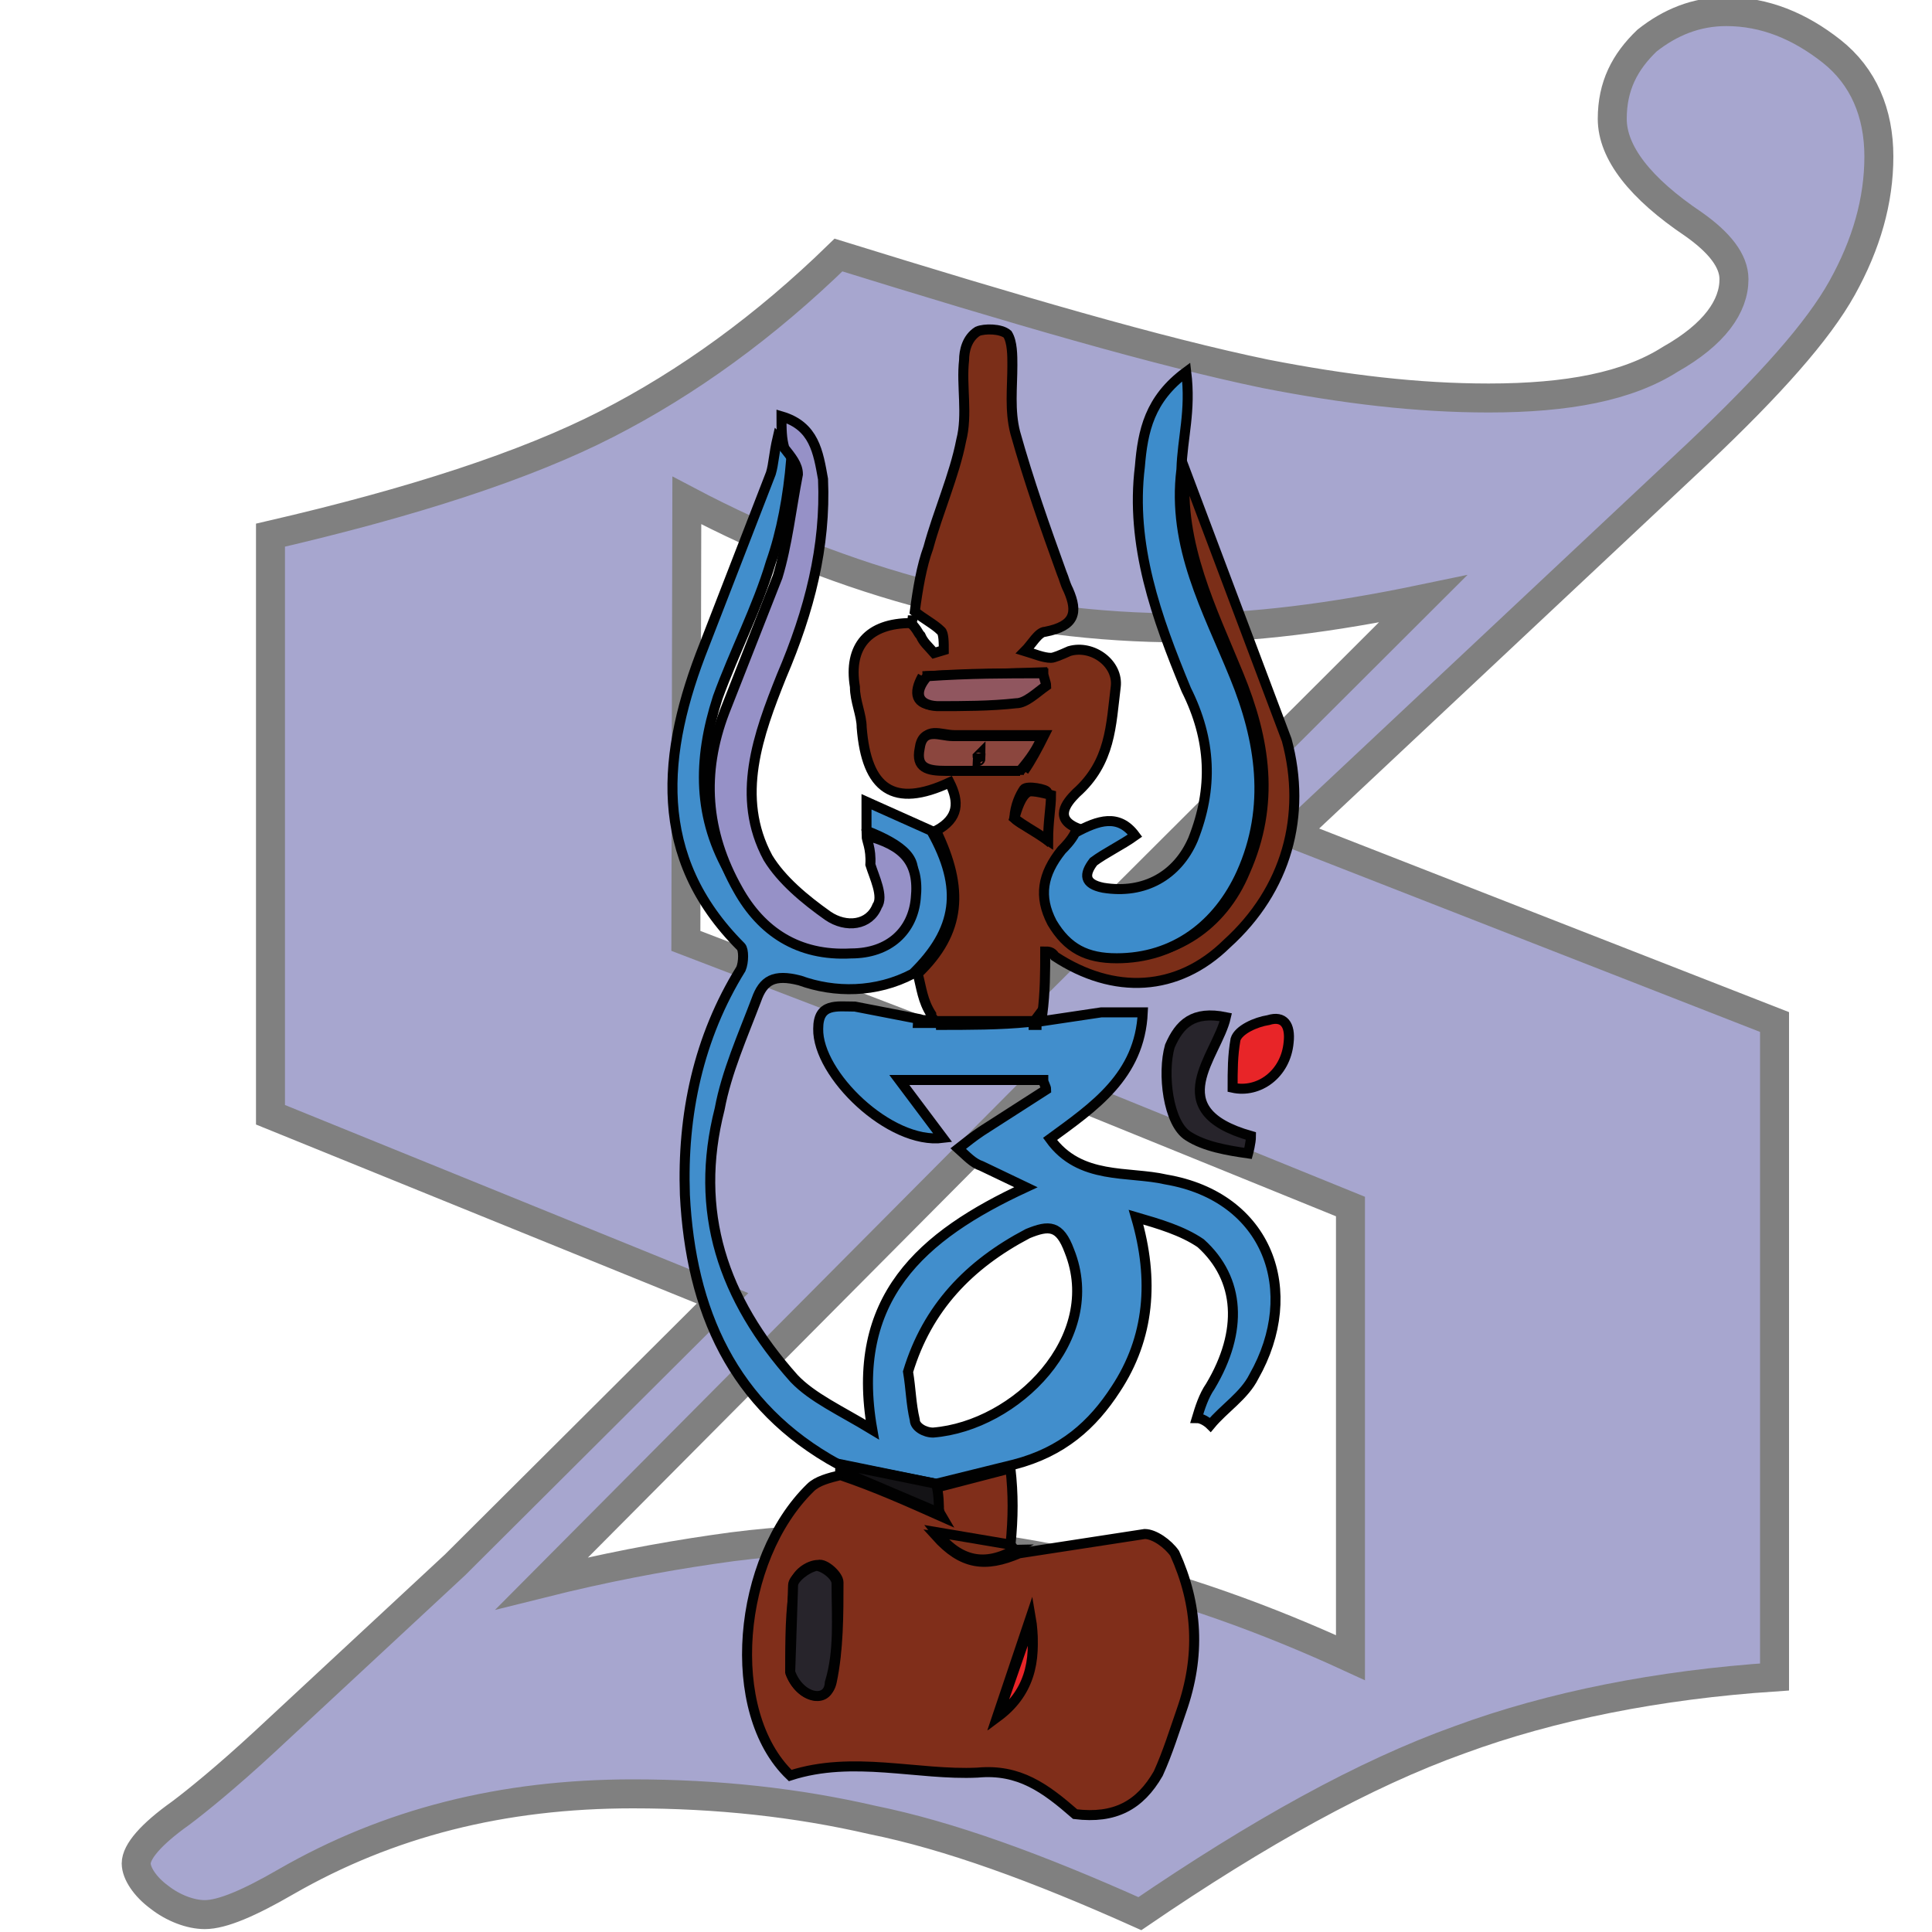
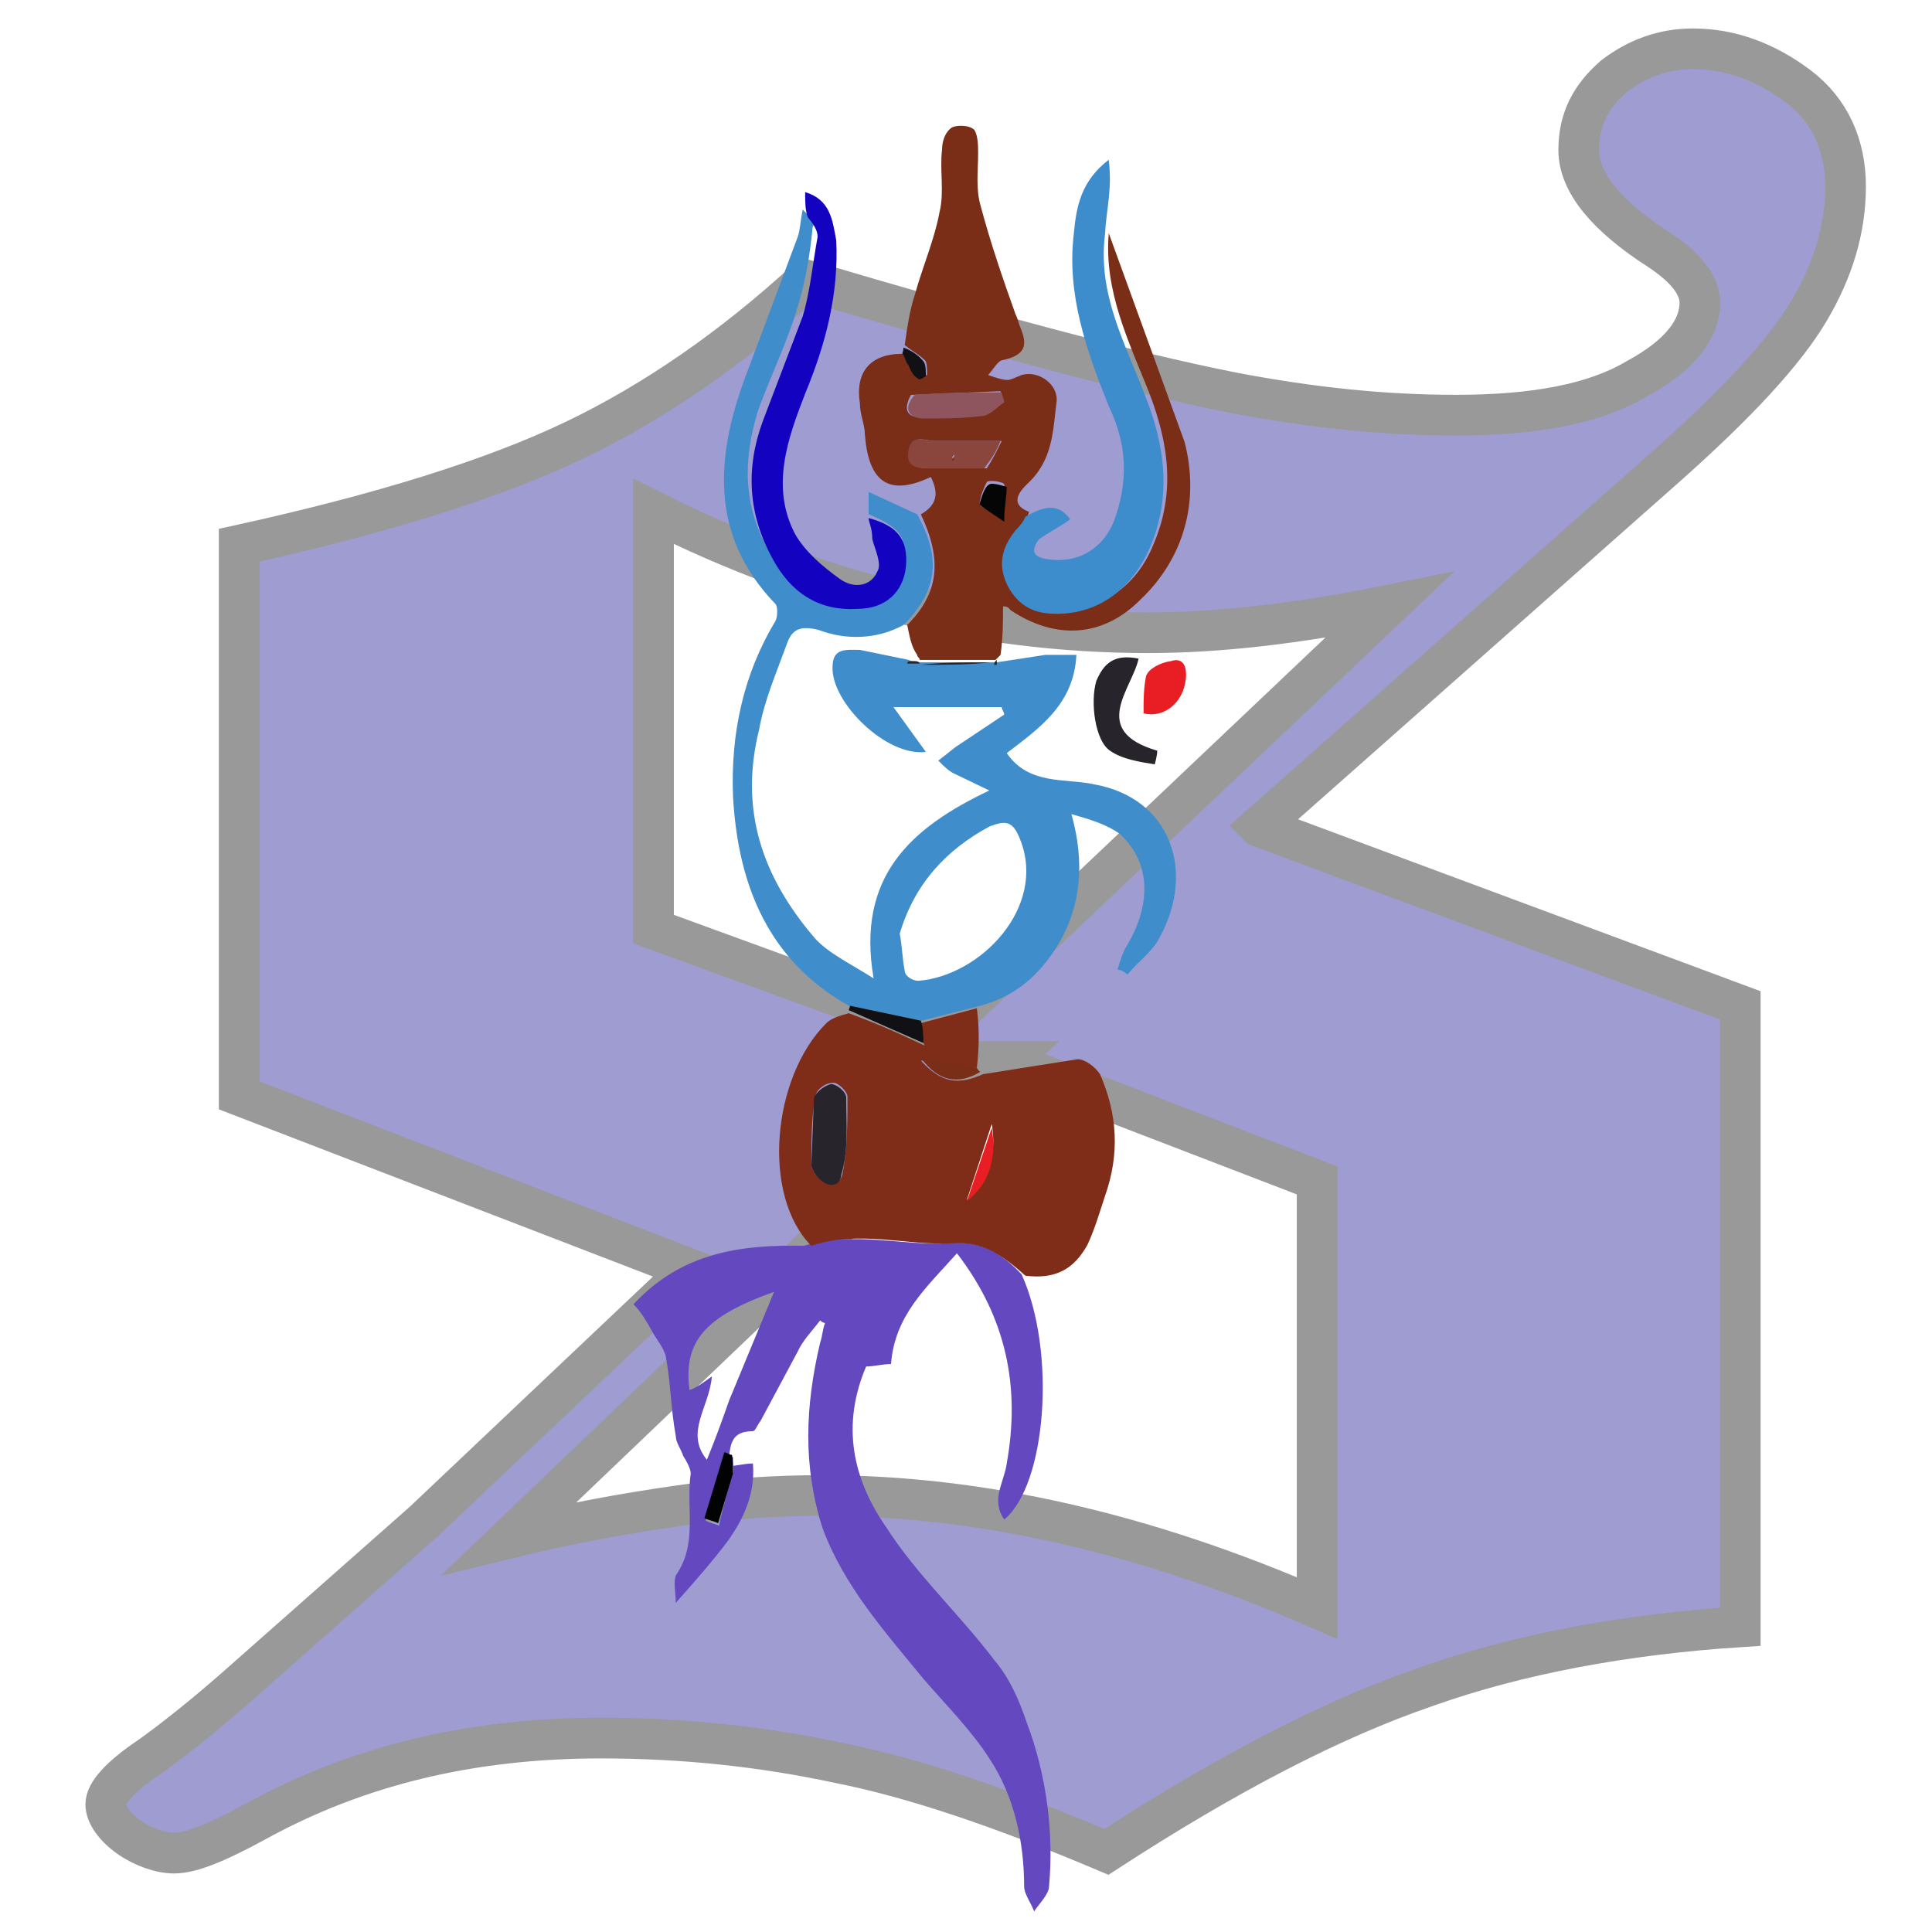
- <svg xmlns="http://www.w3.org/2000/svg" version="1.1" id="Layer_1" x="0px" y="0px" viewBox="0 0 200 200" style="enable-background:new 0 0 200 200;" xml:space="preserve">
-   <style type="text/css">
- 	.st0{opacity:0.5;fill:#4F4DA0;stroke:#010101;stroke-width:3;stroke-miterlimit:10;}
- 	.st1{fill:#418ECC;stroke:#010101;stroke-width:1.036;stroke-miterlimit:10;}
- 	.st2{fill:#802E1A;stroke:#010101;stroke-width:1.036;stroke-miterlimit:10;}
- 	.st3{fill:#7B2E18;stroke:#010101;stroke-width:1.036;stroke-miterlimit:10;}
- 	.st4{fill:#3D8CCB;stroke:#010101;stroke-width:1.036;stroke-miterlimit:10;}
- 	.st5{fill:#9691C7;stroke:#010101;stroke-width:1.036;stroke-miterlimit:10;}
- 	.st6{fill:#27242B;stroke:#010101;stroke-width:1.036;stroke-miterlimit:10;}
- 	.st7{fill:#E82528;stroke:#010101;stroke-width:1.036;stroke-miterlimit:10;}
- 	.st8{fill:#141316;stroke:#010101;stroke-width:1.036;stroke-miterlimit:10;}
- 	.st9{fill:#8B463E;stroke:#010101;stroke-width:1.036;stroke-miterlimit:10;}
- 	.st10{fill:#90565F;stroke:#010101;stroke-width:1.036;stroke-miterlimit:10;}
- </style>
+ <svg xmlns="http://www.w3.org/2000/svg" width="190" height="190" xml:space="preserve" version="1.1">
  <g>
-     <path class="st0" d="M133.8,86.3l49.9,19.5v67.8c-12,0.8-23.1,3-32.6,6.5c-9.8,3.5-20.8,9.6-33.1,18c-10.7-4.8-19.8-8.1-27.7-9.7   c-7.8-1.8-16-2.7-24.8-2.7c-13.5,0-25.3,3-35.9,9.1c-3.8,2.2-6.6,3.4-8.4,3.4c-1.5,0-3.3-0.7-4.7-1.8c-1.5-1.1-2.4-2.5-2.4-3.5   c0-1.2,1.5-3,4.6-5.2c1.6-1.2,4.7-3.7,8.7-7.4l19.7-18.3l27.7-27.6l-46.8-19v-60c14.7-3.4,26.4-7.2,34.8-11.5s16.4-10.1,24-17.5   c18.4,5.7,33.1,10,44.2,12.3c8.2,1.6,15.7,2.5,23.1,2.5c8.2,0,14.4-1.2,18.8-4c4.6-2.6,6.6-5.5,6.6-8.3c0-1.9-1.5-3.8-4.2-5.7   c-5.5-3.7-8.4-7.4-8.4-10.9c0-3.4,1.3-5.9,3.6-8.1c2.4-1.9,5.1-3,8.2-3c4,0,7.6,1.5,10.9,4.1s4.9,6.4,4.9,10.9   c0,4.6-1.3,9.1-3.8,13.6c-2.5,4.5-7.5,10.1-14.9,17.1L133.8,86.3z M107.8,111.9l-51.7,52c6.4-1.6,12.2-2.7,17.7-3.5   c5.3-0.8,10.4-1.1,14.7-1.1c16.4,0,33.5,4.1,51.3,12.3v-46.7L107.8,111.9z M71,97.4l29.5,11.3l46.8-46.7c-9.6,2-17.8,3-24.9,3   c-17.7,0-34.8-4.5-51.3-13.2L71,97.4L71,97.4z" />
-   </g>
-   <g>
-     <path class="st1" d="M89.7,86v-3l6.7,3c3.4,6,2.7,10.3-1.9,14.8c-3.8,2-8.1,2-11.7,0.7c-2.7-0.7-3.8,0-4.5,2   c-1.4,3.7-3.1,7.5-3.8,11.3c-2.7,10.6,0.3,19.6,7.7,27.9c1.9,2,4.8,3.3,8.1,5.3c-2.4-13.6,5.1-20.1,15.9-25.1l-4.6-2.2   c-0.9-0.3-1.5-1-2.4-1.8c0.9-0.7,1.5-1.2,2.4-1.8l6.7-4.3c0-0.3-0.3-0.7-0.3-1H93.1l4.5,6c-5.5,0.7-13-6.6-12.9-11.3   c0-2.7,1.9-2.3,3.8-2.3l6.7,1.3c0.7,0.3,1.4,0.3,1.9,0.3h0.3h9.6h0.3l6.7-1h4.3c-0.3,6.6-5.1,9.8-9.6,13.1c3.1,4.3,8.1,3.3,12,4.2   c10.6,1.8,14.1,11.6,9.1,20.4c-1,2-3.1,3.3-4.5,5c-0.3-0.3-0.9-0.7-1.4-0.7c0.3-1,0.7-2.3,1.4-3.3c3.4-5.7,3.1-11.1-1-14.8   c-1.9-1.3-4.3-2-6.7-2.7c1.9,6.5,1.4,12.5-2.1,17.8c-2.4,3.7-5.5,6.5-10.5,7.8l-8.1,2l-10.1-2c-11-6-15.3-16-15.9-27.9   c-0.3-8.3,1.4-16.3,5.8-23.4c0.3-0.7,0.3-2,0-2.3c-9.3-9.3-8.2-20.1-3.8-31.2l6.9-17.8c0.3-1,0.3-2,0.7-3.7   c0.7,0.7,1.9,1.8,1.4,2.3c-0.3,3.7-1,7.5-2.1,10.6c-1.4,4.7-3.8,9.3-5.5,14c-2.1,6.5-2.1,12.5,1.4,18.4c2.7,4.3,6.7,7,11.7,6.6   c3.8,0,6.2-2.3,6.7-5.7C95.4,89.1,93.5,87.5,89.7,86 M94,142c0.3,1.8,0.3,3.3,0.7,5c0,0.7,1,1.3,1.9,1.3   c8.6-0.7,17.7-9.8,14.1-18.8c-1-2.7-2.1-2.7-4.3-1.8C100.3,130.9,96,135.4,94,142z" />
-     <path class="st2" d="M96.9,154l7.7-2c0.3,2.7,0.3,5,0,8c-2.7,0-5.1-0.7-7.7-1c2.7,3,5.1,3.3,8.6,1.8l13-2c1,0,2.4,1,3.1,2   c2.4,5.3,2.7,10.6,0.7,16.3c-0.7,2-1.4,4.3-2.4,6.5c-1.9,3.3-4.5,4.7-8.6,4.2c-3.1-2.7-5.8-4.7-10.1-4.3   c-6.2,0.3-12.9-1.8-19.4,0.3c-6.9-6.6-5.5-22.4,2.1-29.8c0.7-0.7,1.9-1,3.1-1.3c3.8,1.3,6.9,2.7,10.5,4.3   C96.9,156,96.9,155,96.9,154 M81.8,173.1c1,2.7,3.8,3.3,4.3,1c0.7-3.3,0.7-7,0.7-10.3c0-0.7-1.4-2-2.1-1.8c-1,0-2.4,1-2.4,2   C81.8,166.6,81.8,169.8,81.8,173.1 M106.7,167.4l-3.4,10.1C106.3,174.9,107.4,171.4,106.7,167.4z" />
-     <path class="st3" d="M95,100.8c4.5-4.3,4.8-8.8,1.9-14.8c2.4-1.3,2.4-3,1.4-5c-5.8,2.7-8.6,0.7-9.1-5.7c0-1.3-0.7-2.7-0.7-4.2   c-0.7-4.2,1.4-6.6,5.8-6.6c0.7,0.7,0.7,1,1,1.3c0.3,0.7,0.7,1,1.4,1.8l1-0.3c0-0.7,0-1.8-0.3-2c-0.7-0.7-1.9-1.3-2.7-2   c0.3-2.3,0.7-4.7,1.4-6.6c1-3.7,2.7-7.5,3.4-11.1c0.7-2.7,0-5.7,0.3-8.3c0-1,0.3-2.3,1.4-3c0.7-0.3,2.4-0.3,3.1,0.3   c0.5,0.8,0.5,2.2,0.5,3.2c0,2.3-0.3,4.7,0.3,7c1.4,5,3.1,9.8,4.8,14.5c0.3,0.7,0.3,1,0.7,1.8c1,2.3,0.7,3.7-2.4,4.3   c-0.7,0-1.4,1.3-2.1,2c1,0.3,1.9,0.7,2.7,0.7c0.3,0,1-0.3,1.9-0.7c2.4-0.7,5.1,1.3,4.8,3.7c-0.5,4-0.5,7.8-4.1,11   c-1,1-2.4,2.7,0.3,3.7c-0.3,1-0.7,1.3-1.4,2c-2.1,2.3-2.4,4.7-1,7.5c1.4,2.7,3.4,3.7,6.7,3.7c5.5,0,10.5-3,12.9-8.8   c3.1-7,2.1-13.6-0.7-20.4c-2.7-6.6-6.2-13.5-5.5-21.1l10.5,27.9c2.1,7.8,0,15.5-6.2,21.1c-5.1,5-11.7,5.3-17.8,1.3   c-0.3-0.5-0.7-0.5-1-0.5c0,2,0,4.2-0.3,6.5l-0.7,0.7h-0.9h-9.6c0-0.3-0.3-0.3-0.3-0.7C95.5,103.6,95.4,102.3,95,100.8 M106,79.8   c0.7-1,1.4-2.3,2.1-3.7h-9.3c-1.4,0-3.1-1-3.4,1.3c-0.3,2,1,2.3,2.7,2.3H106 M95.5,70c-1,1.8-0.7,3,1.4,3l8.2-0.3   c1,0,2.1-1,3.1-1.8c0-0.3-0.3-1-0.3-1.3L95.5,70 M105,84.7c0.7,0.7,1.9,1,3.1,2c0.3-2,0.7-3.3,0.3-4.7c0-0.3-2.1-0.7-2.4-0.3   C105.6,82.3,105.1,83.3,105,84.7z" />
-     <path class="st4" d="M122.3,48.6c-1,8,2.7,14.5,5.5,21.4c2.7,6.6,3.8,13.5,0.7,20.4c-2.4,5.3-6.9,8.8-12.9,8.8   c-3.1,0-5.1-1-6.7-3.7c-1.4-2.7-1-5,1-7.5c0.3-0.3,1-1,1.4-1.8c2.4-1.3,4.5-2,6.2,0.3c-1.4,1-3.1,1.8-4.3,2.7c-1,1.3-1,2.3,1,2.7   c4.3,0.7,7.7-1.3,9.3-5c2.1-5.3,1.9-10.3-0.7-15.5c-3.1-7.5-5.8-15-4.8-23.1c0.3-3.7,1-7,4.8-9.8C123.3,42.6,122.4,45.3,122.3,48.6   z" />
-     <path class="st5" d="M89.7,86.5c3.8,1,5.5,2.7,5.1,6.5c-0.3,3.3-2.7,5.7-6.7,5.7c-5.5,0.3-9.3-2.3-11.7-6.6   c-3.4-6-3.8-12.1-1.4-18.4l5.5-14c1-3.3,1.4-7,2.1-10.6c0-1-0.7-1.8-1.4-2.7c-0.3-1-0.3-2-0.3-3.3c3.4,1,3.8,3.7,4.3,6.5   c0.3,7-1.4,13.6-4.3,20.4c-2.4,6-4.8,12.5-1.4,18.8c1.4,2.3,3.8,4.3,6.2,6c1.9,1.3,4.3,1,5.1-1c0.7-1-0.3-3-0.7-4.3   C90.2,87.8,89.7,87,89.7,86.5z" />
-     <path class="st6" d="M129.5,117.6c0,0.7-0.3,1.8-0.3,1.8c-2.1-0.3-4.5-0.7-6.2-1.8c-2.1-1.3-2.7-6.5-1.9-9.3c1-2.3,2.4-3.7,5.8-3   C126,109.3,120,114.9,129.5,117.6z" />
-     <path class="st7" d="M133.4,107.9c-0.3,3.3-3.1,5.3-5.8,4.7c0-1.8,0-3.3,0.3-5c0.3-1,2.1-1.8,3.4-2   C132.9,105.1,133.6,106.1,133.4,107.9z" />
-     <path class="st8" d="M96.9,153.6c0.3,1,0.3,2.3,0.3,3l-10.1-4.3c-0.3,0,0-0.3,0-0.7L96.9,153.6z" />
-     <path class="st3" d="M105.1,160.4c-3.1,1.8-5.8,1.3-8.2-1.8l7.7,1.3C105,160.4,105,160.4,105.1,160.4z" />
-     <path class="st8" d="M97.2,65.5" />
-     <path class="st8" d="M94.5,64.7c-0.3-0.2,0-0.3,0-1" />
-     <path class="st8" d="M96.6,67.9" />
-     <path class="st6" d="M107,106.1c0-0.3,0-0.3,0.3-0.7v0.7H107z" />
-     <path class="st6" d="M96.9,106.1c2.7-0.3,6.2-0.3,9.6-0.3C103.6,106.1,100.3,106.1,96.9,106.1z M95,105.9c0-0.3,0.3-0.3,1-0.3   c0.7,0,0.7,0.3,0.7,0.3H95z M81.8,173.1l0.3-9c0-0.7,1.4-1.8,2.4-2c0.7,0,2.1,1,2.1,1.8c0,3.7,0.3,7-0.7,10.3   C85.8,176.4,82.8,175.9,81.8,173.1z" />
-     <path class="st7" d="M106.7,167.9c0.7,4.2-0.3,7.5-3.4,9.8L106.7,167.9z" />
-     <path class="st9" d="M105.6,79.8h-7.7c-1.9,0-3.1-0.3-2.7-2.3c0.3-2.3,2.1-1.3,3.4-1.3h9.3C107.4,77.5,106.7,78.5,105.6,79.8    M101.5,78l-0.3,0.3C101.2,78.5,101.5,78.5,101.5,78z" />
-     <path class="st10" d="M96,70c4.3-0.3,8.1-0.3,12-0.3c0,0.3,0.3,1,0.3,1.3c-1,0.7-2.1,1.8-3.1,1.8c-2.7,0.3-5.5,0.3-8.2,0.3   C95,73,94.5,71.7,96,70z" />
-     <path class="st3" d="M105,84.7c0.3-1,0.7-2.3,1.4-2.7c0.3-0.3,2.4,0.3,2.4,0.3c0,1.3-0.3,2.7-0.3,4.7C106.7,85.8,106,85.5,105,84.7   z" />
-     <path class="st3" d="M101.5,78.5c0,0.3-0.3,0.3-0.3,0.3C101.2,78.5,101.5,78.5,101.5,78.5z" />
+     <g stroke-width="4" stroke="null" opacity="0.4" fill="#3D8CCB" id="svg_1" class="st0">
+       <path stroke-dasharray="—" stroke="#000000" id="svg_2" stroke-miterlimit="10" fill="#0d078c" d="m123.834,81.286l47.307,17.584l0,61.115c-11.395,0.738 -21.927,2.705 -30.905,5.902c-9.323,3.197 -19.683,8.608 -31.423,16.232c-10.187,-4.304 -18.819,-7.255 -26.243,-8.731c-7.424,-1.599 -15.194,-2.459 -23.481,-2.459c-12.776,0 -23.999,2.705 -34.013,8.239c-3.626,1.967 -6.216,3.074 -7.942,3.074c-1.381,0 -3.108,-0.615 -4.489,-1.599c-1.381,-0.984 -2.244,-2.213 -2.244,-3.197c0,-1.107 1.381,-2.705 4.316,-4.673c1.554,-1.107 4.489,-3.32 8.287,-6.64l18.647,-16.478l26.243,-24.839l-44.372,-17.093l0,-54.106c13.985,-3.074 25.035,-6.517 32.977,-10.329s15.539,-9.1 22.79,-15.74c17.438,5.165 31.423,8.977 41.955,11.067c7.769,1.476 14.848,2.213 21.927,2.213c7.769,0 13.64,-1.107 17.783,-3.566c4.316,-2.336 6.216,-4.919 6.216,-7.501c0,-1.722 -1.381,-3.443 -3.971,-5.165c-5.18,-3.32 -7.942,-6.64 -7.942,-9.837c0,-3.074 1.209,-5.288 3.453,-7.255c2.244,-1.722 4.834,-2.705 7.769,-2.705c3.798,0 7.251,1.353 10.359,3.689s4.662,5.779 4.662,9.837c0,4.181 -1.209,8.239 -3.626,12.297c-2.417,4.058 -7.079,9.1 -14.158,15.371l-39.883,35.292zm-24.689,23.118l-49.034,46.851c6.043,-1.476 11.568,-2.459 16.747,-3.197c5.007,-0.738 9.841,-0.984 13.985,-0.984c15.539,0 31.768,3.689 48.688,11.067l0,-42.055l-30.387,-11.682zm-34.876,-13.035l27.97,10.206l44.372,-42.055c-9.151,1.845 -16.92,2.705 -23.654,2.705c-16.747,0 -32.977,-4.058 -48.688,-11.928l0,41.071l0,0z" class="st1" />
+     </g>
+     <g stroke="null" id="svg_3">
+       <path stroke="null" id="svg_4" fill="#6448bf" d="m100.472,125.333c3.426,7.585 2.447,20.677 -1.713,24.102c-1.346,-1.958 0,-3.67 0.245,-5.506c1.346,-7.463 0,-14.315 -4.894,-20.677c-3.059,3.426 -6.117,6.117 -6.484,10.889c-0.734,0 -1.713,0.245 -2.447,0.245c-2.447,5.75 -1.346,11.011 1.958,15.783c3.059,4.772 7.218,8.564 10.644,13.091c1.468,1.713 2.447,3.915 3.181,6.117c1.958,5.139 2.692,10.889 2.202,16.15c0,0.734 -0.979,1.713 -1.468,2.447c-0.245,-0.734 -0.979,-1.713 -0.979,-2.447c0,-4.404 -0.979,-8.931 -3.426,-12.602c-1.713,-2.692 -4.16,-5.139 -6.484,-7.83c-3.915,-4.772 -7.83,-9.176 -9.91,-14.804c-1.958,-6.117 -1.713,-11.99 -0.245,-18.23c0.245,-0.734 0.245,-1.346 0.489,-1.958c-0.245,0 -0.489,-0.245 -0.489,-0.245c-0.734,0.979 -1.713,1.958 -2.202,3.059l-3.67,6.851c-0.245,0.245 -0.489,0.979 -0.734,0.979c-2.447,0 -2.202,1.713 -2.447,3.426c0.979,0 1.468,-0.245 2.447,-0.245c0.245,3.059 -0.979,5.506 -2.447,7.585c-1.468,1.958 -3.181,3.915 -5.139,6.117c0,-0.979 -0.245,-1.958 0,-2.692c2.202,-3.181 0.979,-6.607 1.468,-10.032c0,-0.489 -0.489,-1.346 -0.734,-1.713c-0.245,-0.734 -0.734,-1.346 -0.734,-1.958c-0.489,-2.692 -0.489,-5.139 -0.979,-7.83c-0.245,-0.979 -0.979,-1.713 -1.468,-2.692c-0.489,-0.856 -0.979,-1.713 -1.713,-2.447c4.772,-5.139 10.644,-5.873 16.761,-5.75c4.894,-1.468 9.665,0 14.07,-0.245c3.303,-0.367 5.383,0.979 7.341,3.059m-28.751,12.357l4.404,-10.644c-6.851,2.447 -8.931,4.894 -8.32,9.665c0.734,-0.245 1.346,-0.734 2.202,-1.346c-0.245,3.059 -2.692,5.506 -0.489,8.197c0.856,-2.08 1.468,-3.793 2.202,-5.873m0.367,7.096l0,-1.468c-0.245,0 -0.489,-0.245 -0.734,-0.245l-1.958,6.484c0.489,0.245 0.734,0.245 1.346,0.489c-0.122,-0.122 1.346,-5.261 1.346,-5.261z" class="st2" />
+       <path stroke="null" id="svg_5" fill="#408DCC" d="m85.423,50.579l0,-2.202l4.772,2.202c2.447,4.404 1.958,7.585 -1.346,10.889c-2.692,1.468 -5.75,1.468 -8.32,0.489c-1.958,-0.489 -2.692,0 -3.181,1.468c-0.979,2.692 -2.202,5.506 -2.692,8.32c-1.958,7.83 0.245,14.437 5.506,20.554c1.346,1.468 3.426,2.447 5.75,3.915c-1.713,-10.032 3.67,-14.804 11.378,-18.474l-3.303,-1.591c-0.612,-0.245 -1.101,-0.734 -1.713,-1.346c0.612,-0.489 1.101,-0.856 1.713,-1.346l4.772,-3.181c0,-0.245 -0.245,-0.489 -0.245,-0.734l-10.644,0l3.181,4.404c-3.915,0.489 -9.298,-4.894 -9.176,-8.32c0,-1.958 1.346,-1.713 2.692,-1.713l4.772,0.979c0.489,0.245 0.979,0.245 1.346,0.245l0.245,0l6.851,0l0.245,0l4.772,-0.734l3.059,0c-0.245,4.894 -3.67,7.218 -6.851,9.665c2.202,3.181 5.75,2.447 8.564,3.059c7.585,1.346 10.032,8.564 6.484,15.049c-0.734,1.468 -2.202,2.447 -3.181,3.67c-0.245,-0.245 -0.612,-0.489 -0.979,-0.489c0.245,-0.734 0.489,-1.713 0.979,-2.447c2.447,-4.16 2.202,-8.197 -0.734,-10.889c-1.346,-0.979 -3.059,-1.468 -4.772,-1.958c1.346,4.772 0.979,9.176 -1.468,13.091c-1.713,2.692 -3.915,4.772 -7.463,5.75l-5.75,1.468l-7.218,-1.468c-7.83,-4.404 -10.889,-11.745 -11.378,-20.554c-0.245,-6.117 0.979,-11.99 4.16,-17.251c0.245,-0.489 0.245,-1.468 0,-1.713c-6.607,-6.851 -5.873,-14.804 -2.692,-23.001l4.894,-13.091c0.245,-0.734 0.245,-1.468 0.489,-2.692c0.489,0.489 1.346,1.346 0.979,1.713c-0.245,2.692 -0.734,5.506 -1.468,7.83c-0.979,3.426 -2.692,6.851 -3.915,10.277c-1.468,4.772 -1.468,9.176 0.979,13.58c1.958,3.181 4.772,5.139 8.32,4.894c2.692,0 4.404,-1.713 4.772,-4.16c0.856,-1.835 -0.489,-3.059 -3.181,-4.16m3.059,41.231c0.245,1.346 0.245,2.447 0.489,3.67c0,0.489 0.734,0.979 1.346,0.979c6.117,-0.489 12.602,-7.218 10.032,-13.825c-0.734,-1.958 -1.468,-1.958 -3.059,-1.346c-4.282,2.325 -7.341,5.628 -8.809,10.522z" class="st3" />
+       <path stroke="null" id="svg_6" fill="#7F2D19" d="m90.562,100.619l5.506,-1.468c0.245,1.958 0.245,3.67 0,5.873c-1.958,0 -3.67,-0.489 -5.506,-0.734c1.958,2.202 3.67,2.447 6.117,1.346l9.298,-1.468c0.734,0 1.713,0.734 2.202,1.468c1.713,3.915 1.958,7.83 0.489,11.99c-0.489,1.468 -0.979,3.181 -1.713,4.772c-1.346,2.447 -3.181,3.426 -6.117,3.059c-2.202,-1.958 -4.16,-3.426 -7.218,-3.181c-4.404,0.245 -9.176,-1.346 -13.825,0.245c-4.894,-4.894 -3.915,-16.517 1.468,-21.9c0.489,-0.489 1.346,-0.734 2.202,-0.979c2.692,0.979 4.894,1.958 7.463,3.181c-0.367,-0.734 -0.367,-1.468 -0.367,-2.202m-10.766,14.07c0.734,1.958 2.692,2.447 3.059,0.734c0.489,-2.447 0.489,-5.139 0.489,-7.585c0,-0.489 -0.979,-1.468 -1.468,-1.346c-0.734,0 -1.713,0.734 -1.713,1.468c-0.367,1.958 -0.367,4.282 -0.367,6.729m17.74,-4.16l-2.447,7.463c2.202,-1.958 2.936,-4.527 2.447,-7.463z" class="st4" />
+       <path stroke="null" id="svg_7" fill="#7A2D17" d="m89.216,61.468c3.181,-3.181 3.426,-6.484 1.346,-10.889c1.713,-0.979 1.713,-2.202 0.979,-3.67c-4.16,1.958 -6.117,0.489 -6.484,-4.16c0,-0.979 -0.489,-1.958 -0.489,-3.059c-0.489,-3.059 0.979,-4.894 4.16,-4.894c0.489,0.489 0.489,0.734 0.734,0.979c0.245,0.489 0.489,0.734 0.979,1.346l0.734,-0.245c0,-0.489 0,-1.346 -0.245,-1.468c-0.489,-0.489 -1.346,-0.979 -1.958,-1.468c0.245,-1.713 0.489,-3.426 0.979,-4.894c0.734,-2.692 1.958,-5.506 2.447,-8.197c0.489,-1.958 0,-4.16 0.245,-6.117c0,-0.734 0.245,-1.713 0.979,-2.202c0.489,-0.245 1.713,-0.245 2.202,0.245c0.367,0.612 0.367,1.591 0.367,2.325c0,1.713 -0.245,3.426 0.245,5.139c0.979,3.67 2.202,7.218 3.426,10.644c0.245,0.489 0.245,0.734 0.489,1.346c0.734,1.713 0.489,2.692 -1.713,3.181c-0.489,0 -0.979,0.979 -1.468,1.468c0.734,0.245 1.346,0.489 1.958,0.489c0.245,0 0.734,-0.245 1.346,-0.489c1.713,-0.489 3.67,0.979 3.426,2.692c-0.367,2.936 -0.367,5.75 -2.936,8.075c-0.734,0.734 -1.713,1.958 0.245,2.692c-0.245,0.734 -0.489,0.979 -0.979,1.468c-1.468,1.713 -1.713,3.426 -0.734,5.506c0.979,1.958 2.447,2.692 4.772,2.692c3.915,0 7.463,-2.202 9.176,-6.484c2.202,-5.139 1.468,-10.032 -0.489,-15.049c-1.958,-4.894 -4.404,-9.91 -3.915,-15.538l7.463,20.554c1.468,5.75 0,11.378 -4.404,15.538c-3.67,3.67 -8.32,3.915 -12.724,0.979c-0.245,-0.367 -0.489,-0.367 -0.734,-0.367c0,1.468 0,3.059 -0.245,4.772l-0.489,0.489l-0.612,0l-6.851,0c0,-0.245 -0.245,-0.245 -0.245,-0.489c-0.612,-0.856 -0.734,-1.835 -0.979,-2.936m7.83,-15.416c0.489,-0.734 0.979,-1.713 1.468,-2.692l-6.607,0c-0.979,0 -2.202,-0.734 -2.447,0.979c-0.245,1.468 0.734,1.713 1.958,1.713l5.628,0m-7.463,-7.218c-0.734,1.346 -0.489,2.202 0.979,2.202l5.873,-0.245c0.734,0 1.468,-0.734 2.202,-1.346c0,-0.245 -0.245,-0.734 -0.245,-0.979l-8.809,0.367m6.729,10.766c0.489,0.489 1.346,0.734 2.202,1.468c0.245,-1.468 0.489,-2.447 0.245,-3.426c0,-0.245 -1.468,-0.489 -1.713,-0.245c-0.245,0.489 -0.612,1.223 -0.734,2.202z" class="st5" />
+       <path stroke="null" id="svg_8" fill="#3D8CCB" d="m108.669,23.051c-0.734,5.873 1.958,10.644 3.915,15.783c1.958,4.894 2.692,9.91 0.489,15.049c-1.713,3.915 -4.894,6.484 -9.176,6.484c-2.202,0 -3.67,-0.734 -4.772,-2.692c-0.979,-1.958 -0.734,-3.67 0.734,-5.506c0.245,-0.245 0.734,-0.734 0.979,-1.346c1.713,-0.979 3.181,-1.468 4.404,0.245c-0.979,0.734 -2.202,1.346 -3.059,1.958c-0.734,0.979 -0.734,1.713 0.734,1.958c3.059,0.489 5.506,-0.979 6.607,-3.67c1.468,-3.915 1.346,-7.585 -0.489,-11.378c-2.202,-5.506 -4.16,-11.011 -3.426,-17.006c0.245,-2.692 0.734,-5.139 3.426,-7.218c0.367,2.936 -0.245,4.894 -0.367,7.341z" class="st6" />
+       <path stroke="null" id="svg_9" fill="#1303c1" d="m85.423,50.946c2.692,0.734 3.915,1.958 3.67,4.772c-0.245,2.447 -1.958,4.16 -4.772,4.16c-3.915,0.245 -6.607,-1.713 -8.32,-4.894c-2.447,-4.404 -2.692,-8.931 -0.979,-13.58l3.915,-10.277c0.734,-2.447 0.979,-5.139 1.468,-7.83c0,-0.734 -0.489,-1.346 -0.979,-1.958c-0.245,-0.734 -0.245,-1.468 -0.245,-2.447c2.447,0.734 2.692,2.692 3.059,4.772c0.245,5.139 -0.979,10.032 -3.059,15.049c-1.713,4.404 -3.426,9.176 -0.979,13.825c0.979,1.713 2.692,3.181 4.404,4.404c1.346,0.979 3.059,0.734 3.67,-0.734c0.489,-0.734 -0.245,-2.202 -0.489,-3.181c0,-1.101 -0.367,-1.713 -0.367,-2.08z" class="st7" />
+       <path stroke="null" id="svg_10" fill="#27242B" d="m113.808,73.825c0,0.489 -0.245,1.346 -0.245,1.346c-1.468,-0.245 -3.181,-0.489 -4.404,-1.346c-1.468,-0.979 -1.958,-4.772 -1.346,-6.851c0.734,-1.713 1.713,-2.692 4.16,-2.202c-0.612,2.936 -4.894,7.096 1.835,9.054z" class="st8" />
+       <path stroke="null" id="svg_11" fill="#E91E25" d="m116.622,66.729c-0.245,2.447 -2.202,3.915 -4.16,3.426c0,-1.346 0,-2.447 0.245,-3.67c0.245,-0.734 1.468,-1.346 2.447,-1.468c1.101,-0.367 1.591,0.367 1.468,1.713z" class="st9" />
+       <path stroke="null" id="svg_12" fill="#111014" d="m90.562,100.374c0.245,0.734 0.245,1.713 0.245,2.202l-7.218,-3.181c-0.245,0 0,-0.245 0,-0.489l6.974,1.468z" class="st10" />
+       <path stroke="null" id="svg_13" fill="#7A2D17" d="m96.435,105.39c-2.202,1.346 -4.16,0.979 -5.873,-1.346l5.506,0.979c0.245,0.367 0.245,0.367 0.367,0.367z" class="st5" />
+       <path stroke="null" id="svg_14" fill="#111014" d="m88.849,34.185c0.734,0.245 1.468,0.734 1.958,1.346c0.245,0.245 0.245,0.979 0.245,1.468c0,0 -0.734,0.489 -0.734,0.245c-0.489,-0.245 -0.734,-0.734 -0.979,-1.346c-0.245,-0.245 -0.245,-0.489 -0.489,-0.979c-0.245,-0.122 0,-0.245 0,-0.734z" class="st10" />
+       <path stroke="null" id="svg_15" fill="#27242B" d="m97.78,65.383c0,-0.245 0,-0.245 0.245,-0.489l0,0.489l-0.245,0z" class="st8" />
+       <path stroke="null" id="svg_16" fill="#020202" d="m72.088,144.908l-1.468,4.894c-0.489,-0.245 -0.734,-0.245 -1.346,-0.489l1.958,-6.484c0.245,0 0.489,0.245 0.734,0.245c0.122,0.122 0.122,1.835 0.122,1.835z" class="st11" />
+       <path stroke="null" id="svg_17" fill="#27242B" d="m90.562,65.383c1.958,-0.245 4.404,-0.245 6.851,-0.245c-2.08,0.245 -4.404,0.245 -6.851,0.245zm-1.346,-0.122c0,-0.245 0.245,-0.245 0.734,-0.245c0.489,0 0.489,0.245 0.489,0.245l-1.223,0zm-9.421,49.428l0.245,-6.607c0,-0.489 0.979,-1.346 1.713,-1.468c0.489,0 1.468,0.734 1.468,1.346c0,2.692 0.245,5.139 -0.489,7.585c-0.122,1.591 -2.202,1.223 -2.936,-0.856z" class="st8" />
+       <path stroke="null" id="svg_18" fill="#E91E25" d="m97.536,110.896c0.489,3.059 -0.245,5.506 -2.447,7.218l2.447,-7.218z" class="st9" />
+       <path stroke="null" id="svg_19" fill="#8A453D" d="m96.802,46.052l-5.506,0c-1.346,0 -2.202,-0.245 -1.958,-1.713c0.245,-1.713 1.468,-0.979 2.447,-0.979l6.607,0c-0.367,0.979 -0.856,1.713 -1.591,2.692m-2.936,-1.346l-0.245,0.245c0,0.122 0.245,0.122 0.245,-0.245z" class="st12" />
+       <path stroke="null" id="svg_20" fill="#8F555E" d="m89.95,38.834c3.059,-0.245 5.75,-0.245 8.564,-0.245c0,0.245 0.245,0.734 0.245,0.979c-0.734,0.489 -1.468,1.346 -2.202,1.346c-1.958,0.245 -3.915,0.245 -5.873,0.245c-1.468,-0.122 -1.835,-1.101 -0.734,-2.325z" class="st13" />
+       <path stroke="null" id="svg_21" fill="#060506" d="m96.312,49.6c0.245,-0.734 0.489,-1.713 0.979,-1.958c0.245,-0.245 1.713,0.245 1.713,0.245c0,0.979 -0.245,1.958 -0.245,3.426c-1.223,-0.856 -1.713,-1.101 -2.447,-1.713z" class="st14" />
+       <path stroke="null" id="svg_22" fill="#7A2D17" d="m93.865,45.073c0,0.245 -0.245,0.245 -0.245,0.245c0,-0.245 0.245,-0.245 0.245,-0.245z" class="st5" />
+     </g>
  </g>
</svg>
